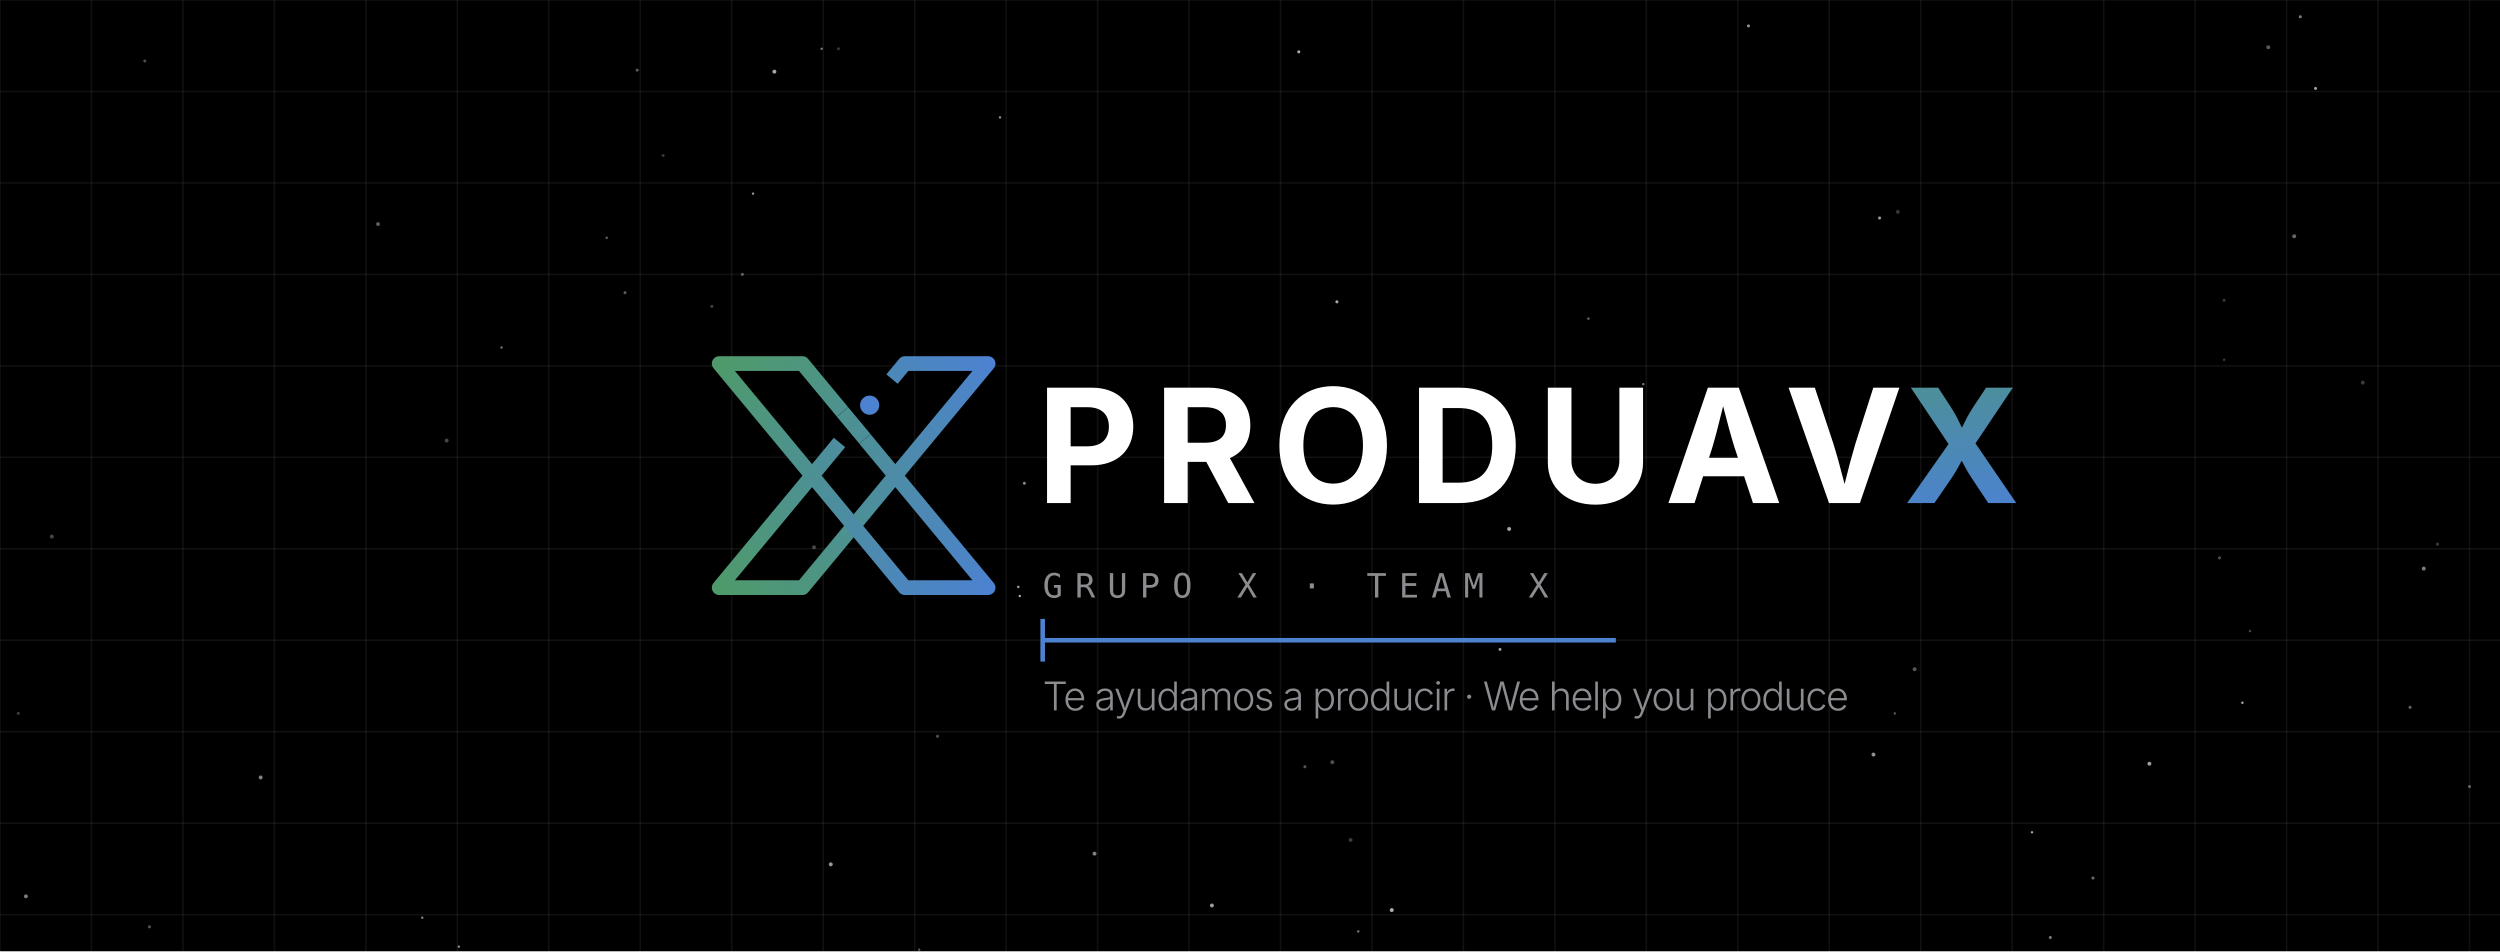
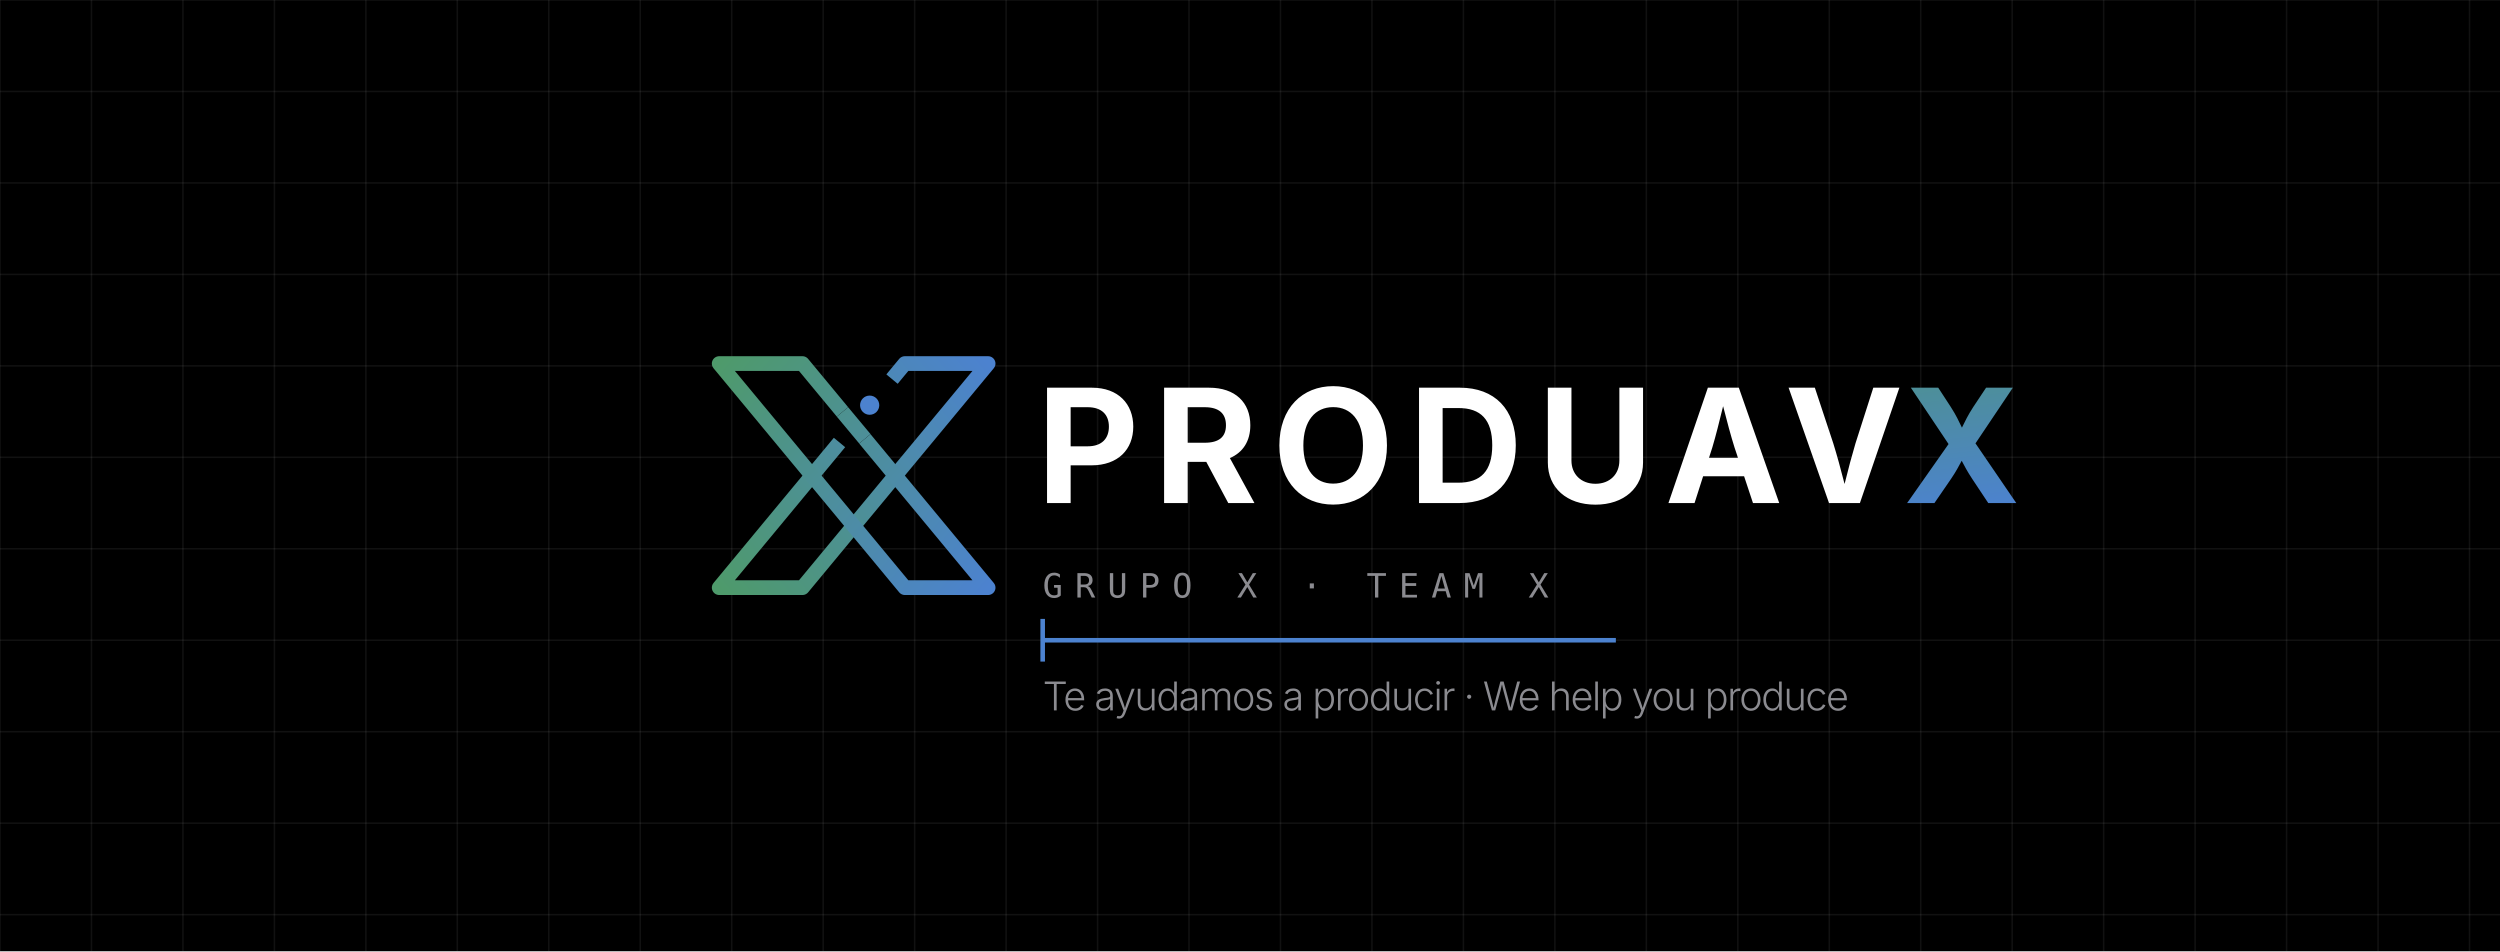
<svg xmlns="http://www.w3.org/2000/svg" viewBox="0 0 1640 624">
  <rect width="1640" height="624" fill="#000" />
  <g stroke="#fff" stroke-opacity=".07" stroke-width="1">
    <line x1="0" y1="0" x2="0" y2="624" />
    <line x1="60" y1="0" x2="60" y2="624" />
    <line x1="120" y1="0" x2="120" y2="624" />
    <line x1="180" y1="0" x2="180" y2="624" />
    <line x1="240" y1="0" x2="240" y2="624" />
    <line x1="300" y1="0" x2="300" y2="624" />
    <line x1="360" y1="0" x2="360" y2="624" />
    <line x1="420" y1="0" x2="420" y2="624" />
    <line x1="480" y1="0" x2="480" y2="624" />
    <line x1="540" y1="0" x2="540" y2="624" />
    <line x1="600" y1="0" x2="600" y2="624" />
    <line x1="660" y1="0" x2="660" y2="624" />
    <line x1="720" y1="0" x2="720" y2="624" />
    <line x1="780" y1="0" x2="780" y2="624" />
    <line x1="840" y1="0" x2="840" y2="624" />
    <line x1="900" y1="0" x2="900" y2="624" />
    <line x1="960" y1="0" x2="960" y2="624" />
    <line x1="1020" y1="0" x2="1020" y2="624" />
    <line x1="1080" y1="0" x2="1080" y2="624" />
    <line x1="1140" y1="0" x2="1140" y2="624" />
    <line x1="1200" y1="0" x2="1200" y2="624" />
    <line x1="1260" y1="0" x2="1260" y2="624" />
    <line x1="1320" y1="0" x2="1320" y2="624" />
    <line x1="1380" y1="0" x2="1380" y2="624" />
    <line x1="1440" y1="0" x2="1440" y2="624" />
    <line x1="1500" y1="0" x2="1500" y2="624" />
    <line x1="1560" y1="0" x2="1560" y2="624" />
    <line x1="1620" y1="0" x2="1620" y2="624" />
    <line x1="0" y1="0" x2="1640" y2="0" />
    <line x1="0" y1="60" x2="1640" y2="60" />
    <line x1="0" y1="120" x2="1640" y2="120" />
    <line x1="0" y1="180" x2="1640" y2="180" />
    <line x1="0" y1="240" x2="1640" y2="240" />
    <line x1="0" y1="300" x2="1640" y2="300" />
    <line x1="0" y1="360" x2="1640" y2="360" />
    <line x1="0" y1="420" x2="1640" y2="420" />
    <line x1="0" y1="480" x2="1640" y2="480" />
    <line x1="0" y1="540" x2="1640" y2="540" />
    <line x1="0" y1="600" x2="1640" y2="600" />
  </g>
-   <circle cx="856" cy="503" r="1" fill="#fff" opacity="0.34" />
-   <circle cx="1256" cy="439" r="1.3" fill="#fff" opacity="0.34" />
-   <circle cx="1505" cy="155" r="1.3" fill="#fff" opacity="0.41" />
-   <circle cx="1410" cy="501" r="1.3" fill="#fff" opacity="0.62" />
-   <circle cx="1550" cy="251" r="1.3" fill="#fff" opacity="0.23" />
-   <circle cx="1333" cy="546" r="0.8" fill="#fff" opacity="0.64" />
-   <circle cx="874" cy="500" r="1.3" fill="#fff" opacity="0.31" />
-   <circle cx="886" cy="551" r="1.3" fill="#fff" opacity="0.23" />
-   <circle cx="672" cy="317" r="1" fill="#fff" opacity="0.52" />
-   <circle cx="984" cy="426" r="1" fill="#fff" opacity="0.61" />
-   <circle cx="1509" cy="11" r="1" fill="#fff" opacity="0.49" />
-   <circle cx="1471" cy="461" r="0.8" fill="#fff" opacity="0.68" />
-   <circle cx="615" cy="483" r="1" fill="#fff" opacity="0.32" />
-   <circle cx="913" cy="597" r="1.3" fill="#fff" opacity="0.68" />
-   <circle cx="95" cy="40" r="1" fill="#fff" opacity="0.30" />
-   <circle cx="990" cy="347" r="1.3" fill="#fff" opacity="0.65" />
-   <circle cx="410" cy="192" r="1" fill="#fff" opacity="0.36" />
-   <circle cx="545" cy="567" r="1.3" fill="#fff" opacity="0.59" />
-   <circle cx="550" cy="32" r="1" fill="#fff" opacity="0.21" />
-   <circle cx="1221" cy="296" r="0.8" fill="#fff" opacity="0.56" />
-   <circle cx="508" cy="47" r="1.3" fill="#fff" opacity="0.66" />
-   <circle cx="34" cy="352" r="1.3" fill="#fff" opacity="0.27" />
-   <circle cx="795" cy="594" r="1.3" fill="#fff" opacity="0.61" />
-   <circle cx="301" cy="621" r="0.8" fill="#fff" opacity="0.54" />
-   <circle cx="1488" cy="31" r="1.3" fill="#fff" opacity="0.35" />
-   <circle cx="1459" cy="197" r="1" fill="#fff" opacity="0.22" />
-   <circle cx="1519" cy="58" r="1" fill="#fff" opacity="0.62" />
-   <circle cx="1078" cy="252" r="0.8" fill="#fff" opacity="0.47" />
-   <circle cx="891" cy="611" r="0.8" fill="#fff" opacity="0.47" />
-   <circle cx="435" cy="102" r="1" fill="#fff" opacity="0.22" />
-   <circle cx="1456" cy="366" r="1" fill="#fff" opacity="0.31" />
-   <circle cx="669" cy="391" r="0.8" fill="#fff" opacity="0.68" />
-   <circle cx="1233" cy="143" r="1" fill="#fff" opacity="0.61" />
-   <circle cx="1590" cy="373" r="1.3" fill="#fff" opacity="0.49" />
-   <circle cx="852" cy="34" r="1" fill="#fff" opacity="0.68" />
-   <circle cx="277" cy="602" r="0.8" fill="#fff" opacity="0.51" />
-   <circle cx="603" cy="623" r="0.8" fill="#fff" opacity="0.35" />
-   <circle cx="583" cy="369" r="1.3" fill="#fff" opacity="0.25" />
-   <circle cx="17" cy="588" r="1.3" fill="#fff" opacity="0.48" />
-   <circle cx="293" cy="289" r="1.3" fill="#fff" opacity="0.27" />
-   <circle cx="901" cy="283" r="1" fill="#fff" opacity="0.33" />
-   <circle cx="1620" cy="516" r="1" fill="#fff" opacity="0.37" />
-   <circle cx="539" cy="32" r="0.8" fill="#fff" opacity="0.46" />
-   <circle cx="1147" cy="17" r="1" fill="#fff" opacity="0.56" />
-   <circle cx="494" cy="127" r="0.8" fill="#fff" opacity="0.59" />
-   <circle cx="1345" cy="615" r="1" fill="#fff" opacity="0.47" />
-   <circle cx="1245" cy="139" r="1.3" fill="#fff" opacity="0.21" />
-   <circle cx="656" cy="77" r="0.8" fill="#fff" opacity="0.57" />
-   <circle cx="98" cy="608" r="1" fill="#fff" opacity="0.33" />
-   <circle cx="570" cy="339" r="1" fill="#fff" opacity="0.40" />
-   <circle cx="12" cy="468" r="1" fill="#fff" opacity="0.24" />
-   <circle cx="1229" cy="495" r="1.3" fill="#fff" opacity="0.57" />
-   <circle cx="467" cy="201" r="1" fill="#fff" opacity="0.26" />
-   <circle cx="1373" cy="576" r="1" fill="#fff" opacity="0.42" />
-   <circle cx="418" cy="46" r="1" fill="#fff" opacity="0.36" />
-   <circle cx="329" cy="228" r="0.8" fill="#fff" opacity="0.45" />
-   <circle cx="1599" cy="357" r="1" fill="#fff" opacity="0.24" />
-   <circle cx="718" cy="560" r="1.3" fill="#fff" opacity="0.50" />
-   <circle cx="1476" cy="414" r="0.8" fill="#fff" opacity="0.28" />
-   <circle cx="877" cy="198" r="1" fill="#fff" opacity="0.68" />
-   <circle cx="668" cy="385" r="0.8" fill="#fff" opacity="0.65" />
-   <circle cx="248" cy="147" r="1.3" fill="#fff" opacity="0.36" />
-   <circle cx="1243" cy="468" r="0.8" fill="#fff" opacity="0.34" />
-   <circle cx="398" cy="156" r="0.8" fill="#fff" opacity="0.39" />
-   <circle cx="1042" cy="209" r="0.8" fill="#fff" opacity="0.42" />
-   <circle cx="1459" cy="236" r="0.8" fill="#fff" opacity="0.24" />
-   <circle cx="487" cy="180" r="1" fill="#fff" opacity="0.36" />
-   <circle cx="1581" cy="464" r="1" fill="#fff" opacity="0.39" />
-   <circle cx="534" cy="359" r="1.3" fill="#fff" opacity="0.27" />
-   <circle cx="171" cy="510" r="1.3" fill="#fff" opacity="0.51" />
  <g transform="translate(455.0 207.0) scale(2.100)">
    <defs>
      <linearGradient id="g1" gradientUnits="userSpaceOnUse" x1="8" y1="15" x2="92" y2="85">
        <stop offset="0" stop-color="#4E9A6B" />
        <stop offset="1" stop-color="#4C82CF" />
      </linearGradient>
      <linearGradient id="g2" gradientUnits="userSpaceOnUse" x1="92" y1="15" x2="8" y2="85">
        <stop offset="0" stop-color="#4C82CF" />
        <stop offset="1" stop-color="#4E9A6B" />
      </linearGradient>
    </defs>
    <g fill="none" stroke-width="4.6" stroke-linejoin="round" stroke-linecap="round">
      <polygon points="66,15 92,15 34,85 8,85" stroke="url(#g2)" />
      <polygon points="8,15 34,15 92,85 66,85" stroke="url(#g1)" />
      <line x1="62.4" y1="20.2" x2="46" y2="40" stroke="#000" stroke-width="7.4" stroke-linecap="butt" />
      <line x1="46.5" y1="30.1" x2="53.5" y2="38.5" stroke="#000" stroke-width="8.6" stroke-linecap="butt" />
      <line x1="46.5" y1="30.1" x2="53.5" y2="38.5" stroke="url(#g1)" stroke-width="4.6" stroke-linecap="butt" />
    </g>
    <circle cx="55" cy="28" r="3" fill="#4C82CF" />
  </g>
  <defs>
    <linearGradient id="wg" x1="0" y1="0" x2="1" y2="1">
      <stop offset="0" stop-color="#4E9A6B" />
      <stop offset="1" stop-color="#4C82CF" />
    </linearGradient>
  </defs>
  <text x="680" y="330" text-anchor="start" font-family="'Montserrat','Inter','Helvetica Neue',Arial,sans-serif" font-weight="700" font-size="104" letter-spacing="9.4" fill="#fff">PRODUAV<tspan fill="url(#wg)">X</tspan>
  </text>
  <text x="684" y="392" text-anchor="start" font-family="'JetBrains Mono','DejaVu Sans Mono',monospace" font-weight="400" font-size="22" fill="#8b8b90" letter-spacing="8">GRUPO X · TEAM X</text>
  <line x1="684" y1="420" x2="1060" y2="420" stroke="#4C82CF" stroke-width="3" />
  <line x1="684" y1="406" x2="684" y2="434" stroke="#4C82CF" stroke-width="3" />
  <text x="684" y="466" text-anchor="start" font-family="'Inter Tight','Inter','Helvetica Neue',Arial,sans-serif" font-weight="300" font-size="26" fill="#8b8b90" letter-spacing="-1">Te ayudamos a producir · We help you produce</text>
</svg>
